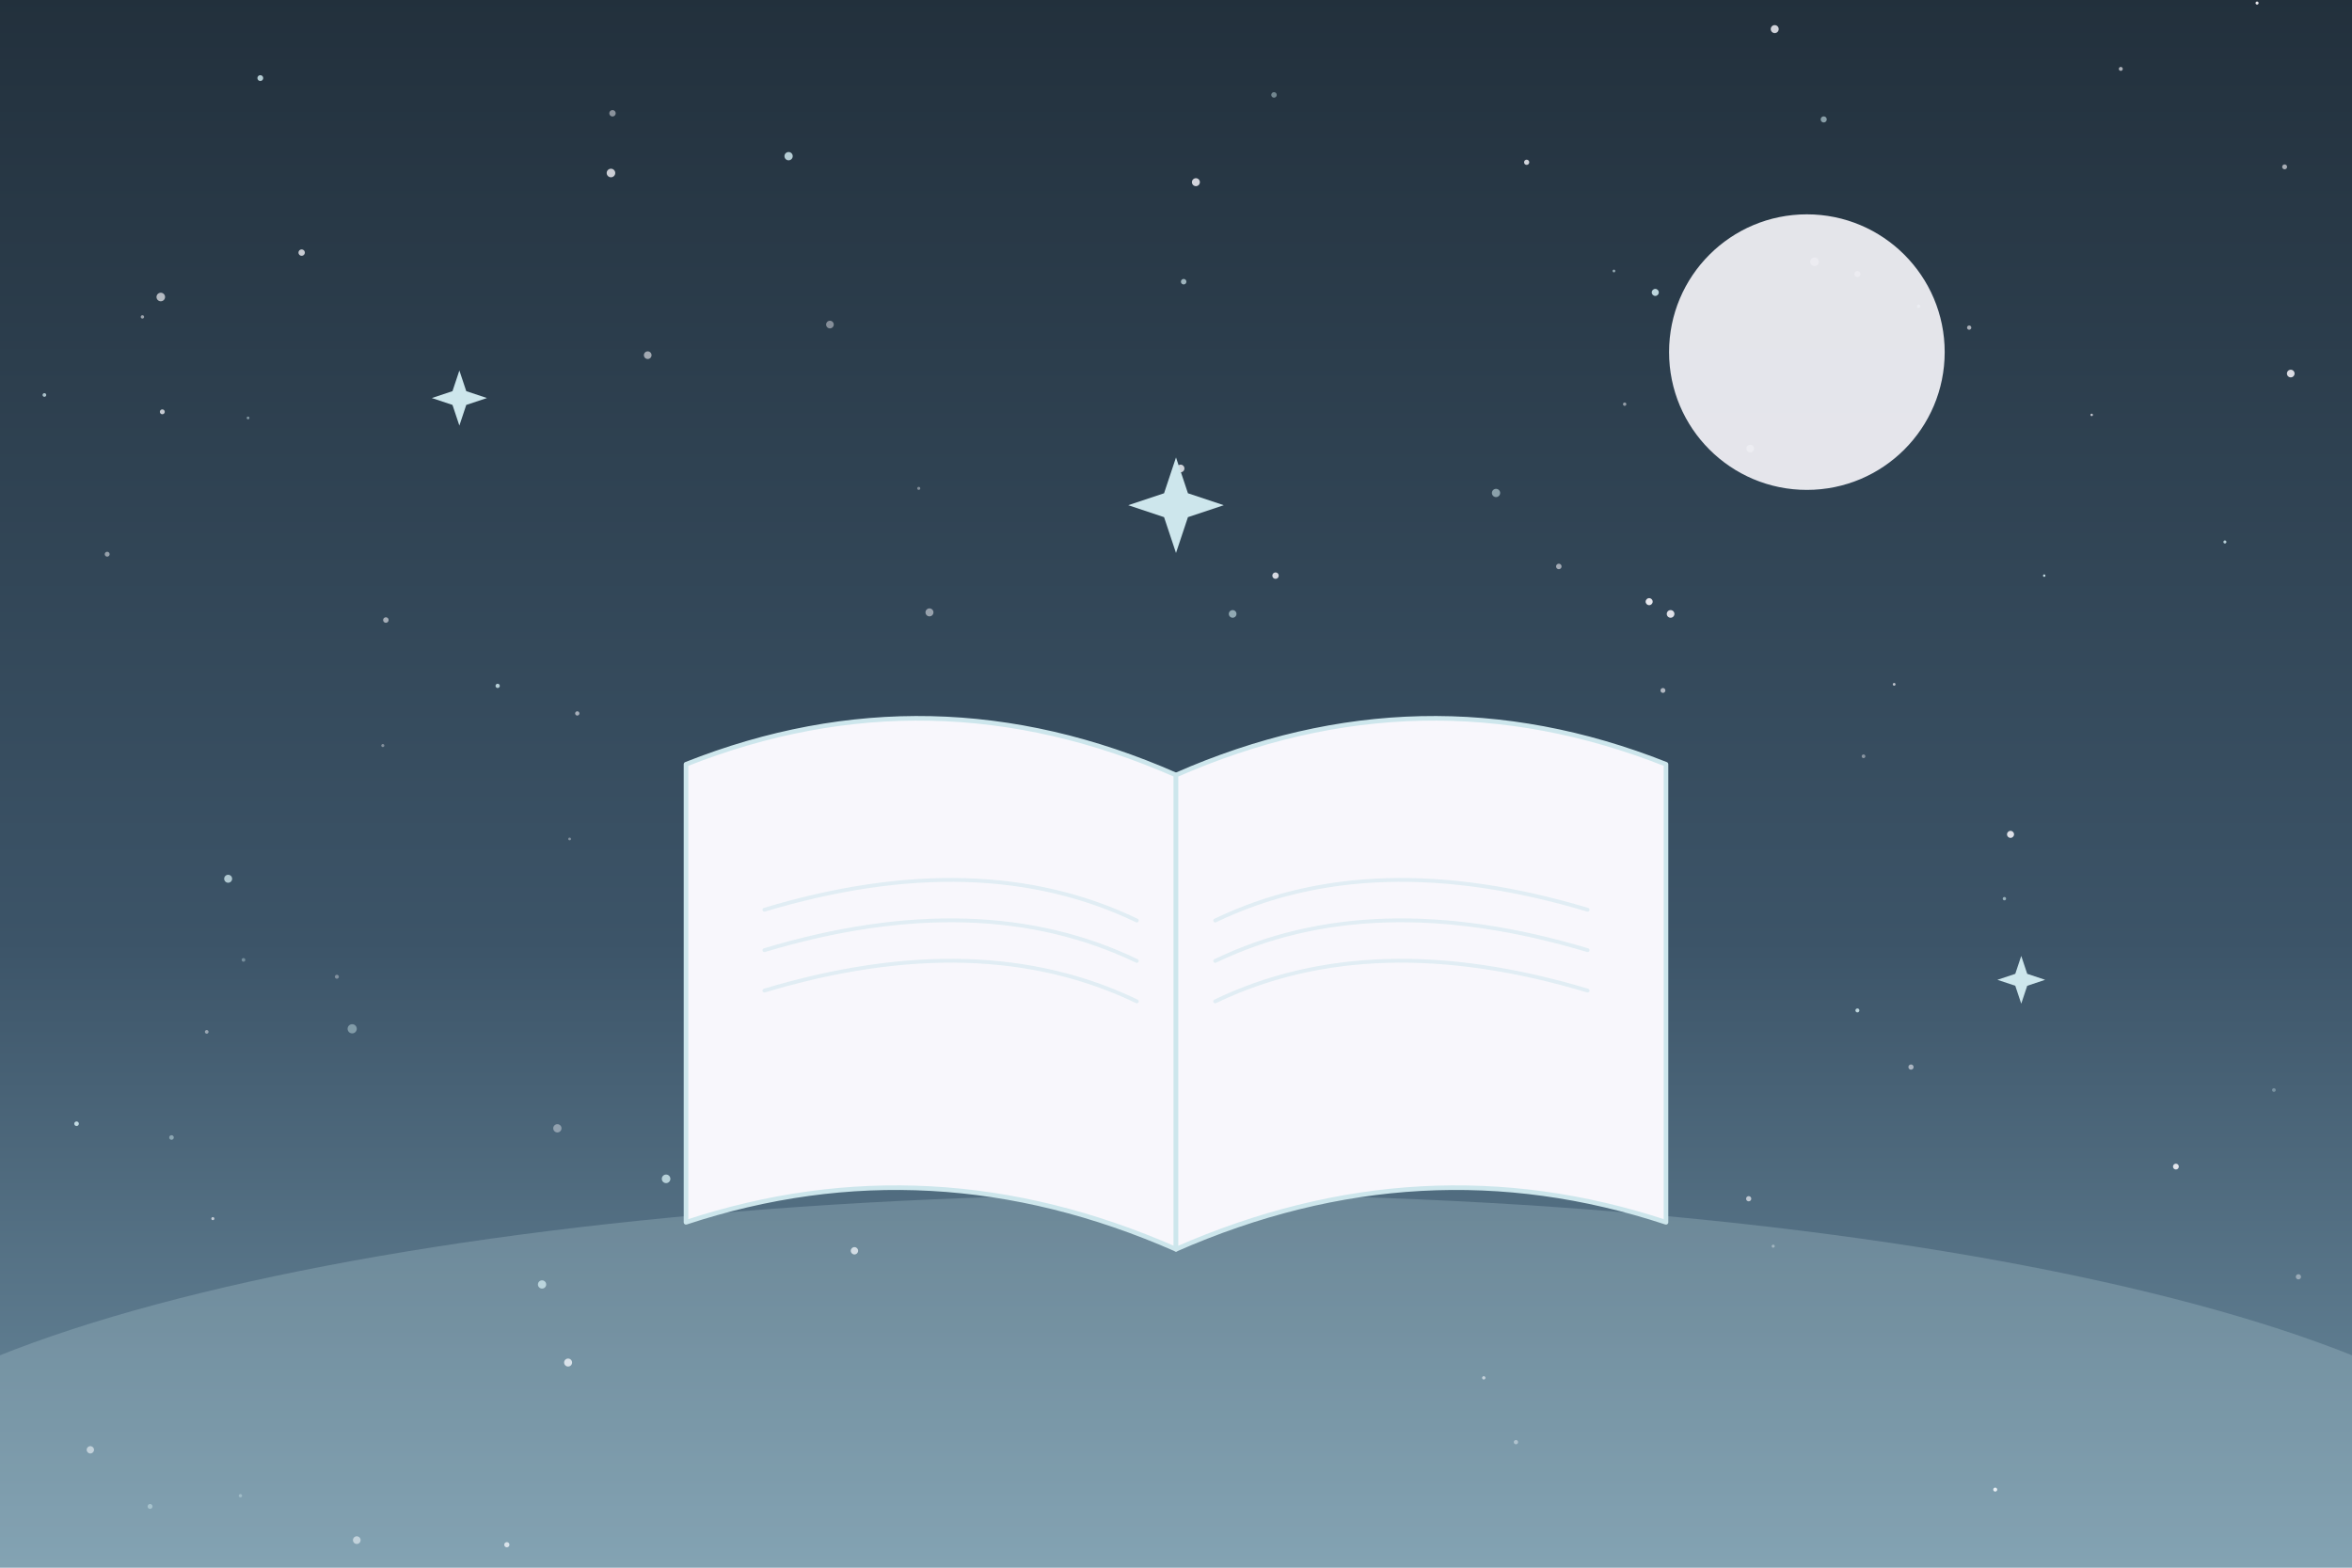
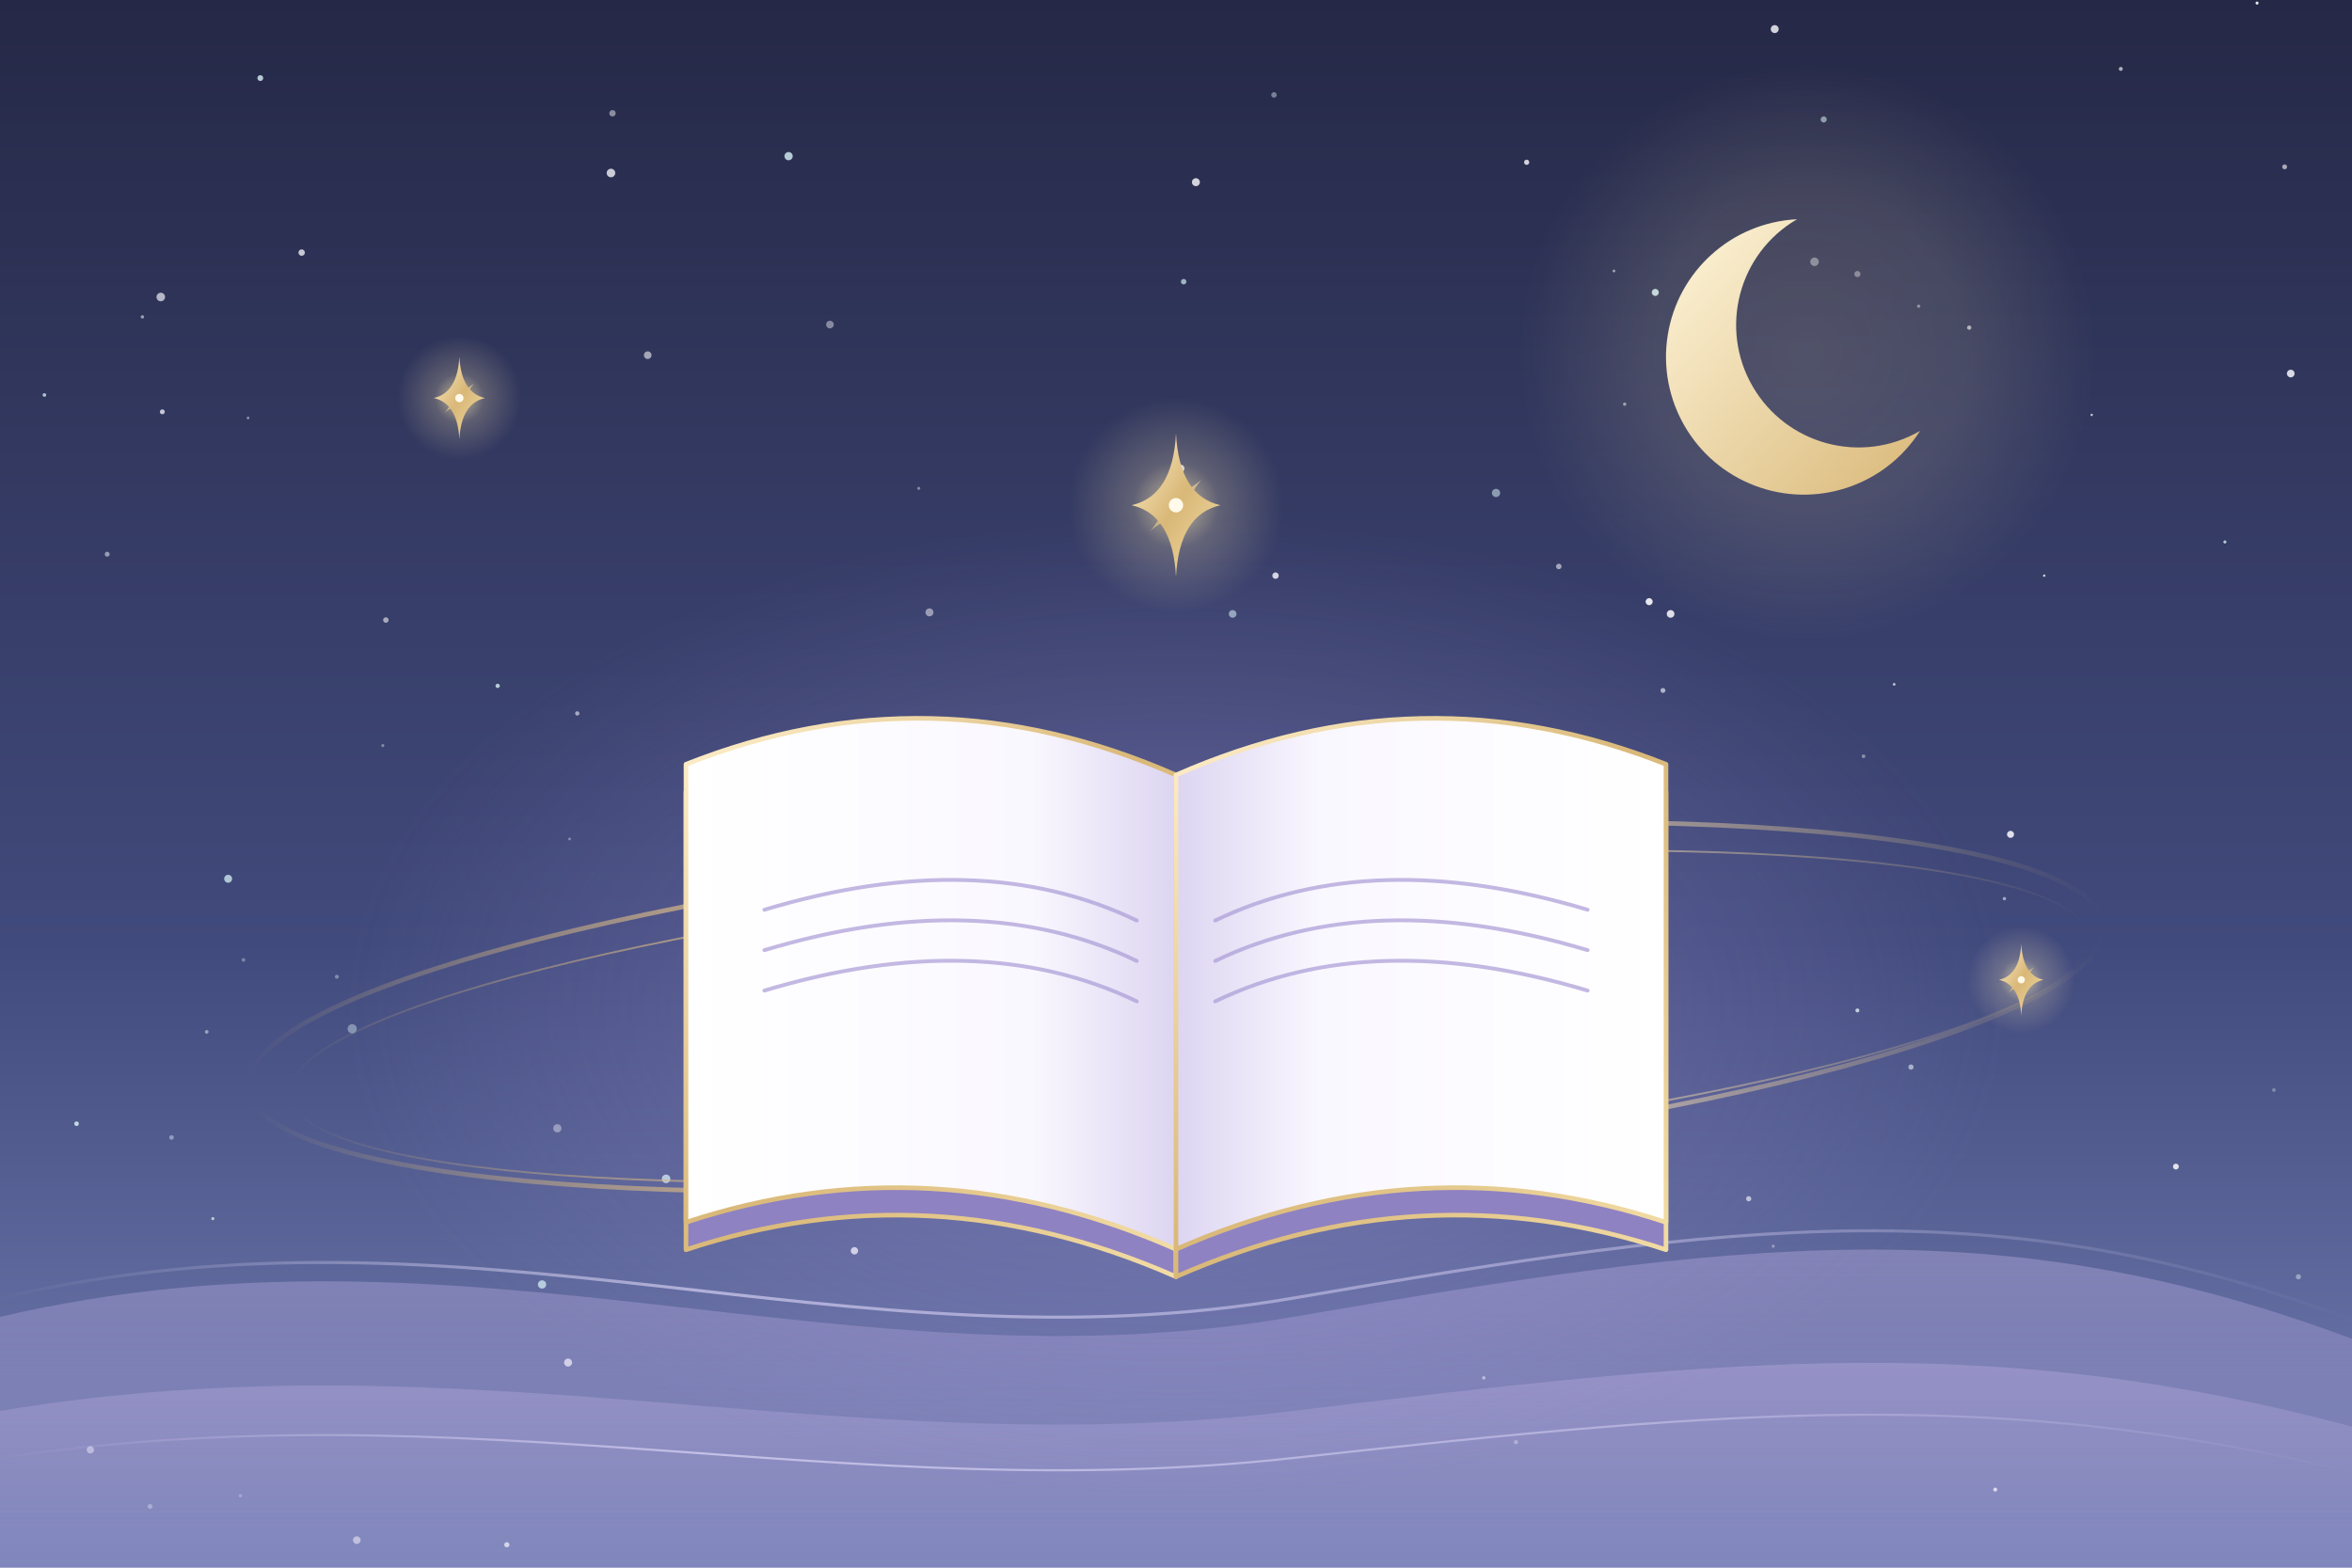
<svg xmlns="http://www.w3.org/2000/svg" viewBox="0 0 1536 1024" width="1536" height="1024" role="img">
  <defs>
    <linearGradient id="g" x1="0" y1="0" x2="0" y2="1">
-       <stop offset="0" stop-color="#22303C" />
-       <stop offset="0.6" stop-color="#3C5468" />
-       <stop offset="1" stop-color="#6F90A3" />
+       <stop offset="0" stop-color="#252846" stop-opacity="1" />
+       <stop offset="0.6" stop-color="#414A7C" stop-opacity="1" />
+       <stop offset="1" stop-color="#7681B6" stop-opacity="1" />
+     </linearGradient>
+     <linearGradient id="gold" x1="0" y1="0" x2="1" y2="1">
+       <stop offset="0" stop-color="#FFF0CC" stop-opacity="1" />
+       <stop offset="0.5" stop-color="#D9B878" stop-opacity="1" />
+       <stop offset="1" stop-color="#F3DDA6" stop-opacity="1" />
+     </linearGradient>
+     <linearGradient id="orbit">
+       <stop offset="0" stop-color="#D9B878" stop-opacity="0" />
+       <stop offset="0.3" stop-color="#D9B878" stop-opacity="0.9" />
+       <stop offset="0.7" stop-color="#F3DDA6" stop-opacity="0.7" />
+       <stop offset="1" stop-color="#D9B878" stop-opacity="0" />
+     </linearGradient>
+     <linearGradient id="stream">
+       <stop offset="0" stop-color="#E9E2FF" stop-opacity="0" />
+       <stop offset="0.3" stop-color="#E9E2FF" stop-opacity="0.6" />
+       <stop offset="0.7" stop-color="#E9E2FF" stop-opacity="0.4" />
+       <stop offset="1" stop-color="#E9E2FF" stop-opacity="0" />
+     </linearGradient>
+     <radialGradient id="halo">
+       <stop offset="0" stop-color="#FFEBB5" stop-opacity="0.7" />
+       <stop offset="0.4" stop-color="#FFEBB5" stop-opacity="0.22" />
+       <stop offset="1" stop-color="#FFEBB5" stop-opacity="0" />
+     </radialGradient>
+     <radialGradient id="moonlight">
+       <stop offset="0" stop-color="#FFEBB5" stop-opacity="0.16" />
+       <stop offset="0.55" stop-color="#FFEBB5" stop-opacity="0.12" />
+       <stop offset="1" stop-color="#FFEBB5" stop-opacity="0" />
+     </radialGradient>
+     <radialGradient id="ambient">
+       <stop offset="0" stop-color="#B9A8F0" stop-opacity="0.35" />
+       <stop offset="1" stop-color="#B9A8F0" stop-opacity="0" />
+     </radialGradient>
+     <linearGradient id="hill" x1="0" y1="0" x2="0" y2="1">
+       <stop offset="0" stop-color="#B7AADF" stop-opacity="0.42" />
+       <stop offset="1" stop-color="#B7AADF" stop-opacity="0.08" />
+     </linearGradient>
+     <linearGradient id="moon" x1="0" y1="0" x2="1" y2="1">
+       <stop offset="0" stop-color="#FFF6DC" stop-opacity="1" />
+       <stop offset="1" stop-color="#D9B878" stop-opacity="1" />
+     </linearGradient>
+     <linearGradient id="page0" x1="0" y1="0" x2="1" y2="0">
+       <stop offset="0" stop-color="#FFFFFF" stop-opacity="1" />
+       <stop offset="0.7" stop-color="#FAF8FF" stop-opacity="1" />
+       <stop offset="1" stop-color="#DDD5F1" stop-opacity="1" />
+     </linearGradient>
+     <linearGradient id="page1" x1="1" y1="0" x2="0" y2="0">
+       <stop offset="0" stop-color="#FFFFFF" stop-opacity="1" />
+       <stop offset="0.7" stop-color="#FAF8FF" stop-opacity="1" />
+       <stop offset="1" stop-color="#DDD5F1" stop-opacity="1" />
    </linearGradient>
  </defs>
  <rect width="1536" height="1024" fill="url(#g)" />
  <circle cx="377" cy="466" r="1.4" fill="#F8F7FC" opacity="0.58" />
  <circle cx="871" cy="705" r="2.2" fill="#CDE6EC" opacity="0.93" />
  <circle cx="1054" cy="177" r="0.9" fill="#CDE6EC" opacity="0.64" />
  <circle cx="1077" cy="393" r="2.3" fill="#F8F7FC" opacity="0.91" />
  <circle cx="170" cy="51" r="1.9" fill="#CDE6EC" opacity="0.85" />
  <circle cx="1335" cy="376" r="0.8" fill="#CDE6EC" opacity="0.92" />
  <circle cx="684" cy="763" r="1.9" fill="#CDE6EC" opacity="0.67" />
  <circle cx="1185" cy="171" r="2.8" fill="#F8F7FC" opacity="0.40" />
  <circle cx="1237" cy="447" r="0.9" fill="#F8F7FC" opacity="0.70" />
  <circle cx="220" cy="638" r="1.3" fill="#F8F7FC" opacity="0.36" />
  <circle cx="1158" cy="814" r="1.0" fill="#F8F7FC" opacity="0.39" />
  <circle cx="741" cy="597" r="0.9" fill="#F8F7FC" opacity="0.93" />
  <circle cx="1061" cy="264" r="1.1" fill="#F8F7FC" opacity="0.51" />
  <circle cx="112" cy="743" r="1.5" fill="#CDE6EC" opacity="0.49" />
  <circle cx="1496" cy="244" r="2.5" fill="#F8F7FC" opacity="0.85" />
  <circle cx="781" cy="119" r="2.6" fill="#F8F7FC" opacity="0.82" />
  <circle cx="252" cy="405" r="1.8" fill="#F8F7FC" opacity="0.58" />
  <circle cx="325" cy="448" r="1.4" fill="#CDE6EC" opacity="0.84" />
  <circle cx="157" cy="977" r="1.1" fill="#CDE6EC" opacity="0.41" />
  <circle cx="1213" cy="660" r="1.3" fill="#CDE6EC" opacity="0.88" />
  <circle cx="773" cy="184" r="1.8" fill="#CDE6EC" opacity="0.71" />
  <circle cx="364" cy="737" r="2.7" fill="#F8F7FC" opacity="0.41" />
  <circle cx="1421" cy="762" r="1.9" fill="#F8F7FC" opacity="0.87" />
  <circle cx="542" cy="212" r="2.5" fill="#F8F7FC" opacity="0.44" />
  <circle cx="579" cy="766" r="2.2" fill="#F8F7FC" opacity="0.42" />
  <circle cx="98" cy="984" r="1.6" fill="#CDE6EC" opacity="0.50" />
  <circle cx="139" cy="796" r="1.0" fill="#F8F7FC" opacity="0.69" />
  <circle cx="1474" cy="2" r="1.0" fill="#F8F7FC" opacity="0.92" />
  <circle cx="149" cy="574" r="2.6" fill="#CDE6EC" opacity="0.80" />
  <circle cx="93" cy="207" r="1.1" fill="#F8F7FC" opacity="0.55" />
  <circle cx="1248" cy="697" r="1.7" fill="#F8F7FC" opacity="0.57" />
  <circle cx="1485" cy="712" r="1.2" fill="#CDE6EC" opacity="0.37" />
  <circle cx="1453" cy="354" r="1.0" fill="#CDE6EC" opacity="0.86" />
  <circle cx="1385" cy="45" r="1.3" fill="#F8F7FC" opacity="0.64" />
  <circle cx="230" cy="672" r="3.0" fill="#CDE6EC" opacity="0.45" />
  <circle cx="70" cy="362" r="1.6" fill="#F8F7FC" opacity="0.51" />
  <circle cx="233" cy="1006" r="2.5" fill="#F8F7FC" opacity="0.59" />
  <circle cx="1253" cy="200" r="1.1" fill="#CDE6EC" opacity="0.46" />
  <circle cx="106" cy="269" r="1.6" fill="#F8F7FC" opacity="0.75" />
  <circle cx="997" cy="614" r="1.7" fill="#CDE6EC" opacity="0.75" />
  <circle cx="515" cy="102" r="2.7" fill="#CDE6EC" opacity="0.85" />
  <circle cx="371" cy="890" r="2.6" fill="#F8F7FC" opacity="0.82" />
  <circle cx="1142" cy="783" r="1.7" fill="#F8F7FC" opacity="0.66" />
  <circle cx="558" cy="817" r="2.4" fill="#F8F7FC" opacity="0.77" />
  <circle cx="805" cy="401" r="2.5" fill="#CDE6EC" opacity="0.61" />
  <circle cx="250" cy="487" r="1.0" fill="#F8F7FC" opacity="0.39" />
  <circle cx="1213" cy="179" r="2.0" fill="#F8F7FC" opacity="0.38" />
  <circle cx="833" cy="376" r="2.1" fill="#F8F7FC" opacity="0.83" />
  <circle cx="59" cy="947" r="2.4" fill="#F8F7FC" opacity="0.61" />
  <circle cx="977" cy="322" r="2.7" fill="#CDE6EC" opacity="0.57" />
  <circle cx="607" cy="400" r="2.6" fill="#F8F7FC" opacity="0.51" />
  <circle cx="1313" cy="545" r="2.3" fill="#F8F7FC" opacity="0.86" />
  <circle cx="1303" cy="973" r="1.3" fill="#F8F7FC" opacity="0.93" />
  <circle cx="423" cy="232" r="2.5" fill="#F8F7FC" opacity="0.58" />
  <circle cx="832" cy="62" r="1.8" fill="#CDE6EC" opacity="0.46" />
  <circle cx="997" cy="106" r="1.7" fill="#F8F7FC" opacity="0.81" />
  <circle cx="331" cy="1009" r="1.7" fill="#F8F7FC" opacity="0.80" />
  <circle cx="1091" cy="401" r="2.5" fill="#F8F7FC" opacity="0.87" />
  <circle cx="1191" cy="78" r="2.0" fill="#CDE6EC" opacity="0.59" />
  <circle cx="399" cy="113" r="2.8" fill="#F8F7FC" opacity="0.78" />
  <circle cx="1081" cy="191" r="2.3" fill="#CDE6EC" opacity="0.90" />
  <circle cx="435" cy="770" r="2.8" fill="#CDE6EC" opacity="0.83" />
  <circle cx="354" cy="839" r="2.7" fill="#CDE6EC" opacity="0.80" />
  <circle cx="1018" cy="370" r="1.8" fill="#F8F7FC" opacity="0.57" />
  <circle cx="1366" cy="271" r="0.8" fill="#F8F7FC" opacity="0.73" />
  <circle cx="773" cy="753" r="2.7" fill="#F8F7FC" opacity="0.83" />
  <circle cx="1309" cy="587" r="1.1" fill="#CDE6EC" opacity="0.64" />
  <circle cx="162" cy="273" r="0.9" fill="#CDE6EC" opacity="0.52" />
  <circle cx="524" cy="487" r="2.4" fill="#F8F7FC" opacity="0.43" />
  <circle cx="29" cy="258" r="1.2" fill="#CDE6EC" opacity="0.78" />
  <circle cx="50" cy="734" r="1.5" fill="#CDE6EC" opacity="0.91" />
  <circle cx="940" cy="507" r="2.9" fill="#CDE6EC" opacity="0.65" />
  <circle cx="1086" cy="451" r="1.6" fill="#F8F7FC" opacity="0.63" />
  <circle cx="197" cy="165" r="2.1" fill="#F8F7FC" opacity="0.76" />
  <circle cx="159" cy="627" r="1.2" fill="#CDE6EC" opacity="0.39" />
  <circle cx="771" cy="306" r="2.5" fill="#F8F7FC" opacity="0.80" />
  <circle cx="1501" cy="834" r="1.7" fill="#F8F7FC" opacity="0.41" />
  <circle cx="135" cy="674" r="1.2" fill="#F8F7FC" opacity="0.48" />
  <circle cx="600" cy="319" r="1.0" fill="#F8F7FC" opacity="0.41" />
  <circle cx="477" cy="592" r="1.8" fill="#F8F7FC" opacity="0.79" />
  <circle cx="400" cy="74" r="2.1" fill="#F8F7FC" opacity="0.48" />
  <circle cx="1143" cy="293" r="2.5" fill="#F8F7FC" opacity="0.41" />
  <circle cx="1217" cy="494" r="1.2" fill="#F8F7FC" opacity="0.42" />
  <circle cx="1159" cy="19" r="2.6" fill="#F8F7FC" opacity="0.81" />
  <circle cx="990" cy="942" r="1.4" fill="#F8F7FC" opacity="0.45" />
  <circle cx="372" cy="548" r="0.9" fill="#F8F7FC" opacity="0.39" />
  <circle cx="105" cy="194" r="2.8" fill="#F8F7FC" opacity="0.67" />
  <circle cx="969" cy="900" r="1.1" fill="#F8F7FC" opacity="0.64" />
  <circle cx="1492" cy="109" r="1.6" fill="#F8F7FC" opacity="0.61" />
  <circle cx="1286" cy="214" r="1.4" fill="#F8F7FC" opacity="0.61" />
-   <circle cx="1180" cy="230" r="90" fill="#F8F7FC" opacity="0.9" />
-   <ellipse cx="768" cy="1000" rx="900" ry="220" fill="#CDE6EC" opacity="0.22" />
-   <g>
-     <path d="M448 499.2 Q608 435.84 768 506.24 L768 816 Q608 745.6 448 798.4 Z" fill="#F8F7FC" stroke="#CDE6EC" stroke-width="3" stroke-linejoin="round" />
-     <path d="M1088 499.2 Q928 435.84 768 506.24 L768 816 Q928 745.6 1088 798.4 Z" fill="#F8F7FC" stroke="#CDE6EC" stroke-width="3" stroke-linejoin="round" />
-     <path d="M499.2 594.24 Q640 552 742.4 601.28" stroke="#CDE6EC" stroke-width="2.5" fill="none" opacity="0.55" stroke-linecap="round" />
-     <path d="M499.2 620.64 Q640 578.4 742.4 627.68" stroke="#CDE6EC" stroke-width="2.5" fill="none" opacity="0.55" stroke-linecap="round" />
-     <path d="M499.2 647.04 Q640 604.8 742.4 654.08" stroke="#CDE6EC" stroke-width="2.5" fill="none" opacity="0.55" stroke-linecap="round" />
-     <path d="M1036.8 594.24 Q896 552 793.6 601.28" stroke="#CDE6EC" stroke-width="2.5" fill="none" opacity="0.55" stroke-linecap="round" />
-     <path d="M1036.8 620.64 Q896 578.4 793.6 627.68" stroke="#CDE6EC" stroke-width="2.5" fill="none" opacity="0.55" stroke-linecap="round" />
-     <path d="M1036.8 647.04 Q896 604.8 793.6 654.08" stroke="#CDE6EC" stroke-width="2.5" fill="none" opacity="0.55" stroke-linecap="round" />
+   <circle cx="1180" cy="230" r="189" fill="url(#moonlight)" />
+   <path transform="translate(1180 230) scale(1.607143) translate(-326 -150)" d="M322 96A56 56 0 1 0 372 182A46 46 0 1 1 322 96Z" fill="url(#moon)" />
+   <path d="M0 860.16C307.2 788.48 552.96 910.336 844.8 860.16S1305.6 788.48 1536 874.496L1536 1024L0 1024Z" fill="url(#hill)" />
+   <path d="M0 921.6C307.2 870.4 552.96 957.44 844.8 921.6S1305.6 870.4 1536 931.84L1536 1024L0 1024Z" fill="url(#hill)" />
+   <path d="M0 847.872C307.2 776.192 552.96 898.048 844.8 847.872S1305.6 776.192 1536 862.208" fill="none" stroke="url(#stream)" stroke-width="2" />
+   <path d="M0 952.32C307.2 906.24 552.96 984.576 844.8 952.32S1305.6 906.24 1536 961.536" fill="none" stroke="url(#stream)" stroke-width="1.4" />
+   <g transform="rotate(-5 768 657.6)" fill="none">
+     <ellipse cx="768" cy="657.6" rx="608" ry="108.8" stroke="url(#orbit)" stroke-width="3" />
+     <ellipse cx="776" cy="664.6" rx="589.76" ry="95.744" stroke="url(#orbit)" stroke-width="1.2" />
  </g>
-   <path transform="translate(768 330) scale(2.6)" d="M0 -12 L3 -3 L12 0 L3 3 L0 12 L-3 3 L-12 0 L-3 -3 Z" fill="#CDE6EC" />
-   <path transform="translate(300 260) scale(1.5)" d="M0 -12 L3 -3 L12 0 L3 3 L0 12 L-3 3 L-12 0 L-3 -3 Z" fill="#CDE6EC" />
-   <path transform="translate(1320 640) scale(1.3)" d="M0 -12 L3 -3 L12 0 L3 3 L0 12 L-3 3 L-12 0 L-3 -3 Z" fill="#CDE6EC" />
+   <ellipse cx="768" cy="657.6" rx="544" ry="320" fill="url(#ambient)" />
+   <g stroke-linejoin="round">
+     <path d="M448 499.2 Q608 435.84 768 506.24 L768 816 Q608 745.6 448 798.4 Z" transform="translate(0 17.92)" fill="#8F82C2" stroke="url(#gold)" stroke-width="3" />
+     <path d="M1088 499.2 Q928 435.84 768 506.24 L768 816 Q928 745.6 1088 798.4 Z" transform="translate(0 17.92)" fill="#8F82C2" stroke="url(#gold)" stroke-width="3" />
+     <path d="M448 499.2 Q608 435.84 768 506.24 L768 816 Q608 745.6 448 798.4 Z" fill="url(#page0)" stroke="url(#gold)" stroke-width="3" />
+     <path d="M1088 499.2 Q928 435.84 768 506.24 L768 816 Q928 745.6 1088 798.4 Z" fill="url(#page1)" stroke="url(#gold)" stroke-width="3" />
+     <path d="M499.2 594.24 Q640 552 742.4 601.28" fill="none" stroke="#A99BD6" stroke-width="2.5" stroke-linecap="round" opacity=".7" />
+     <path d="M499.2 620.64 Q640 578.4 742.4 627.68" fill="none" stroke="#A99BD6" stroke-width="2.5" stroke-linecap="round" opacity=".7" />
+     <path d="M499.2 647.04 Q640 604.8 742.4 654.08" fill="none" stroke="#A99BD6" stroke-width="2.5" stroke-linecap="round" opacity=".7" />
+     <path d="M1036.8 594.24 Q896 552 793.6 601.28" fill="none" stroke="#A99BD6" stroke-width="2.5" stroke-linecap="round" opacity=".7" />
+     <path d="M1036.8 620.64 Q896 578.4 793.6 627.68" fill="none" stroke="#A99BD6" stroke-width="2.5" stroke-linecap="round" opacity=".7" />
+     <path d="M1036.8 647.04 Q896 604.8 793.6 654.08" fill="none" stroke="#A99BD6" stroke-width="2.5" stroke-linecap="round" opacity=".7" />
+   </g>
+   <circle cx="768" cy="330" r="70.2" fill="url(#halo)" />
+   <path d="M768 306.6Q769.474 325.788 782.508 330Q769.474 334.212 768 353.4Q766.526 334.212 753.492 330Q766.526 325.788 768 306.6Z" fill="url(#gold)" opacity=".75" transform="rotate(45 768 330)" />
+   <path d="M768 283.2Q770.129 323.916 797.016 330Q770.129 336.084 768 376.8Q765.871 336.084 738.984 330Q765.871 323.916 768 283.2Z" fill="url(#gold)" />
+   <circle cx="768" cy="330" r="4.68" fill="#FFFAEA" />
+   <circle cx="300" cy="260" r="40.5" fill="url(#halo)" />
+   <path d="M300 246.5Q300.851 257.57 308.37 260Q300.851 262.43 300 273.5Q299.149 262.43 291.63 260Q299.149 257.57 300 246.5Z" fill="url(#gold)" opacity=".75" transform="rotate(45 300 260)" />
+   <path d="M300 233Q301.228 256.49 316.74 260Q301.228 263.51 300 287Q298.772 263.51 283.26 260Q298.772 256.49 300 233Z" fill="url(#gold)" />
+   <circle cx="300" cy="260" r="2.7" fill="#FFFAEA" />
+   <circle cx="1320" cy="640" r="35.1" fill="url(#halo)" />
+   <path d="M1320 628.3Q1320.737 637.894 1327.254 640Q1320.737 642.106 1320 651.7Q1319.263 642.106 1312.746 640Q1319.263 637.894 1320 628.3Z" fill="url(#gold)" opacity=".75" transform="rotate(45 1320 640)" />
+   <path d="M1320 616.6Q1321.065 636.958 1334.508 640Q1321.065 643.042 1320 663.4Q1318.935 643.042 1305.492 640Q1318.935 636.958 1320 616.6Z" fill="url(#gold)" />
+   <circle cx="1320" cy="640" r="2.34" fill="#FFFAEA" />
</svg>
